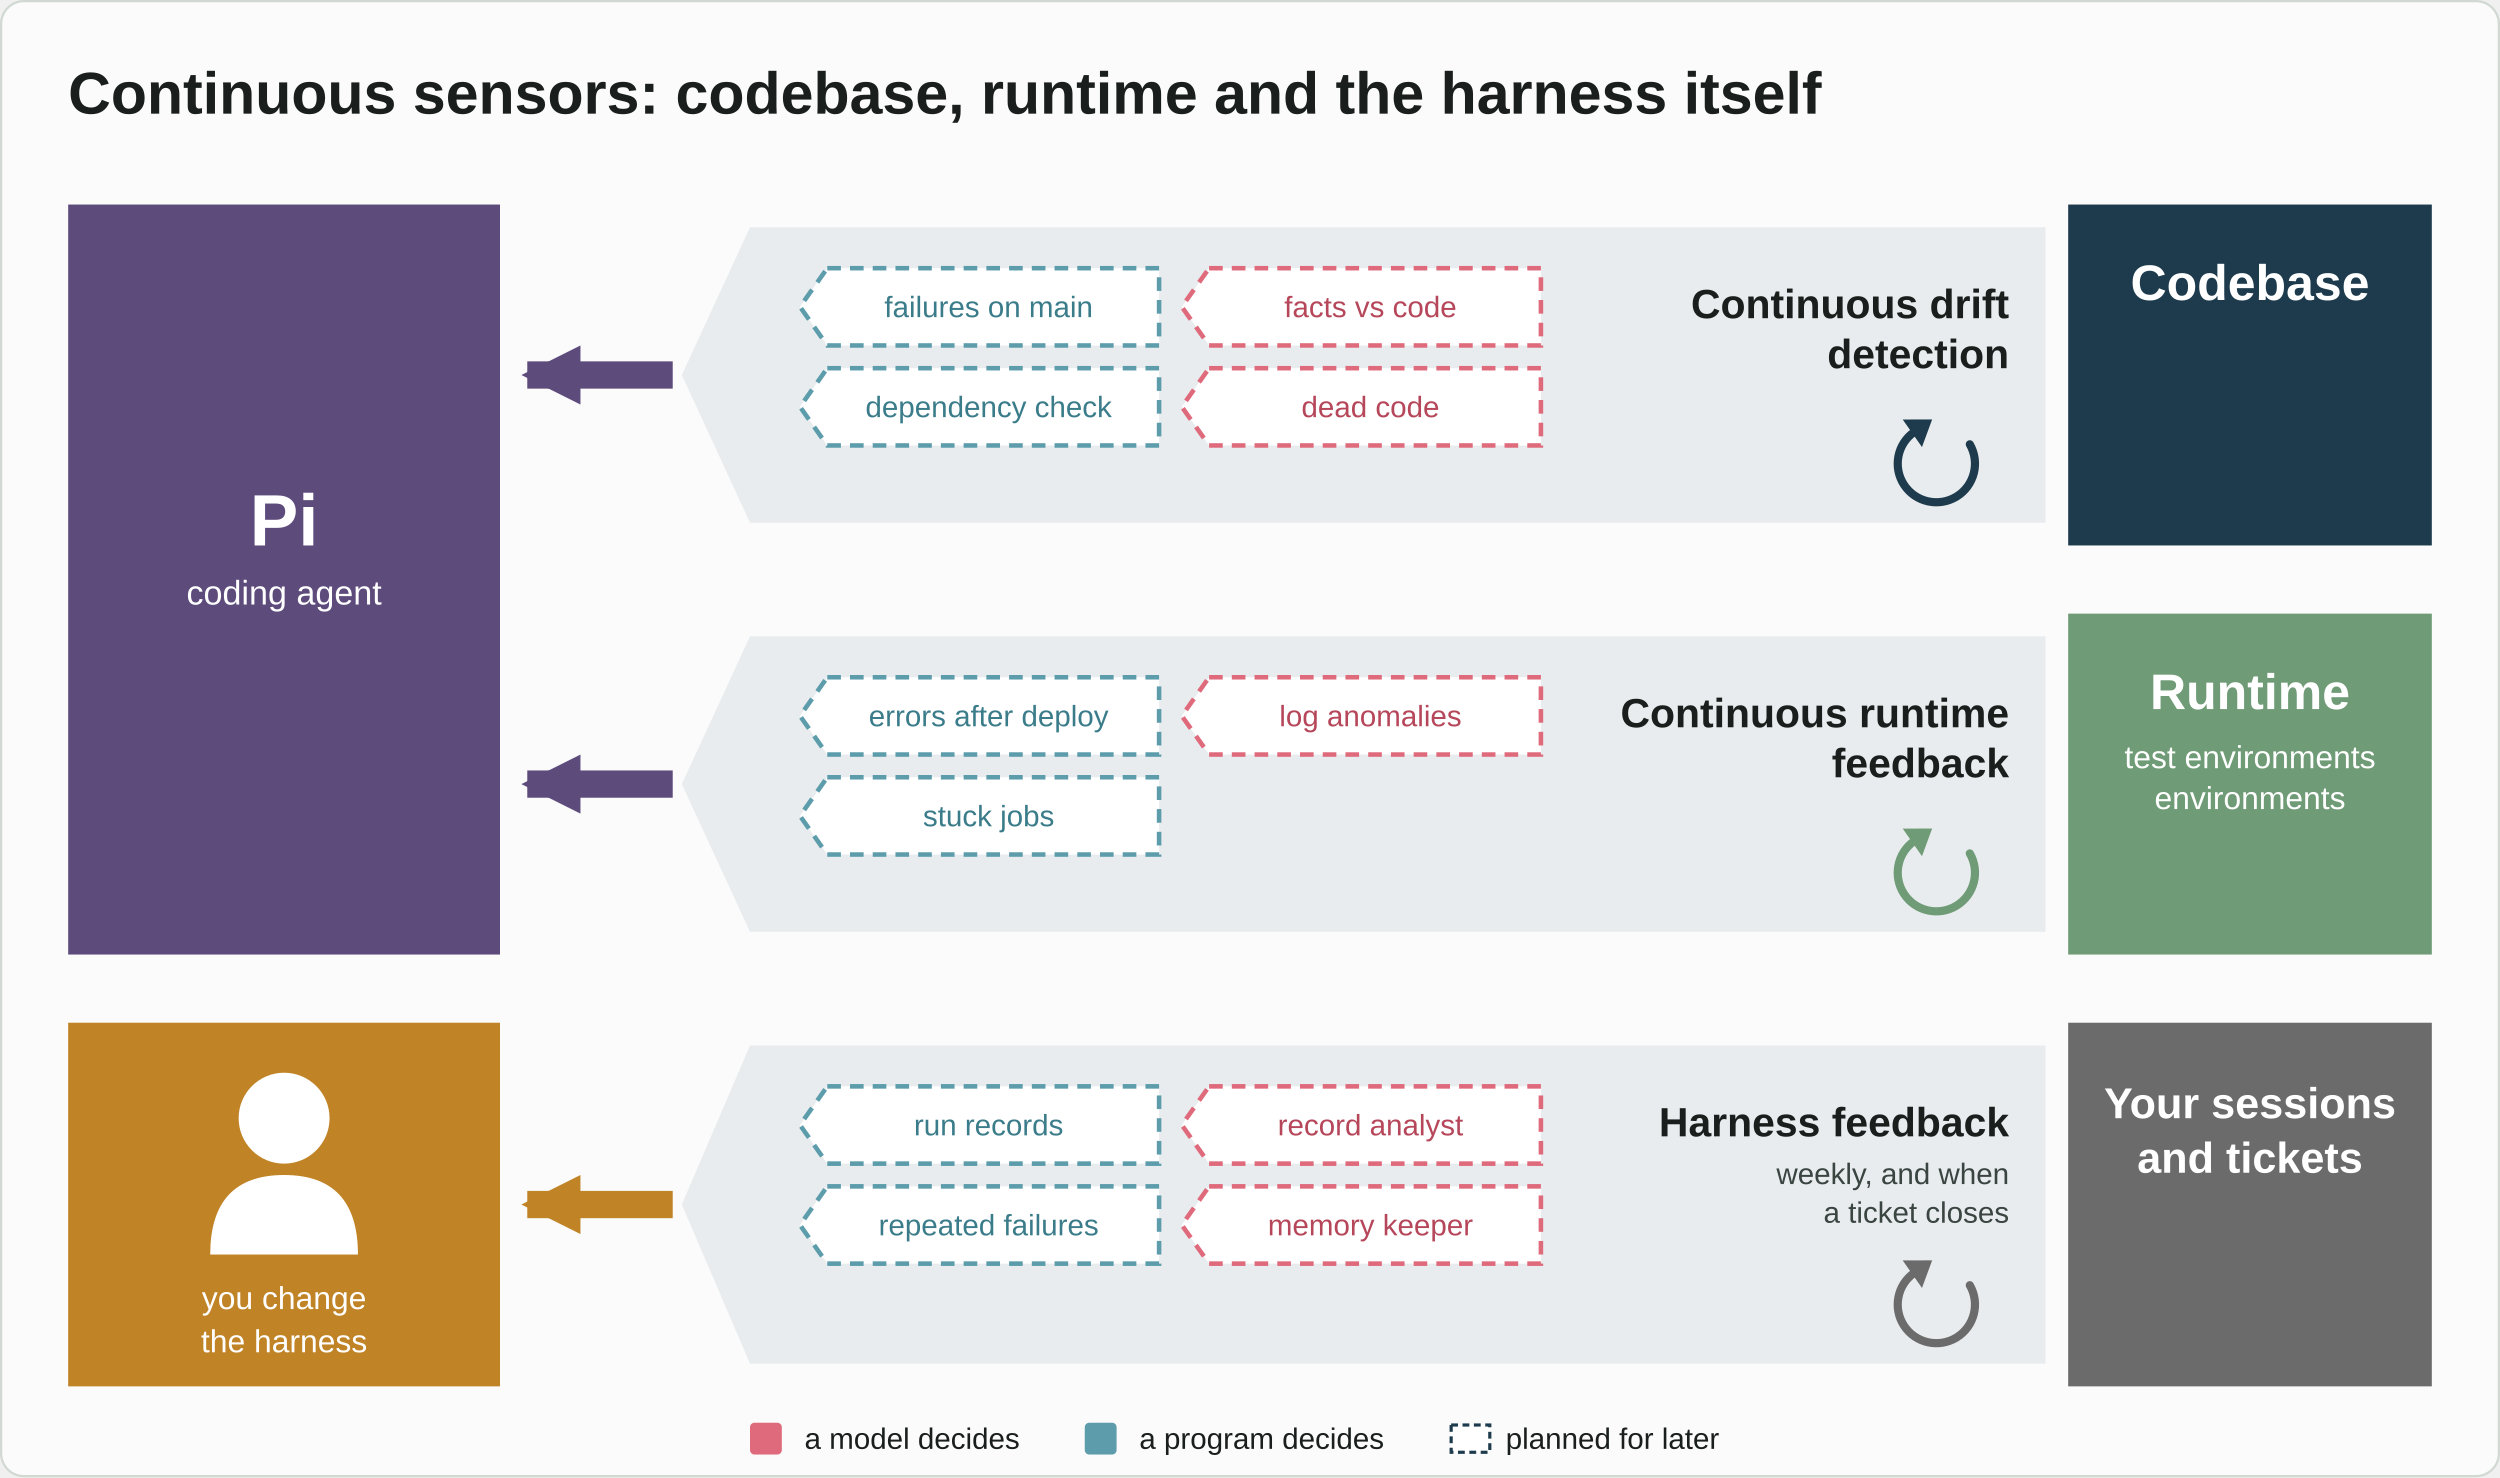
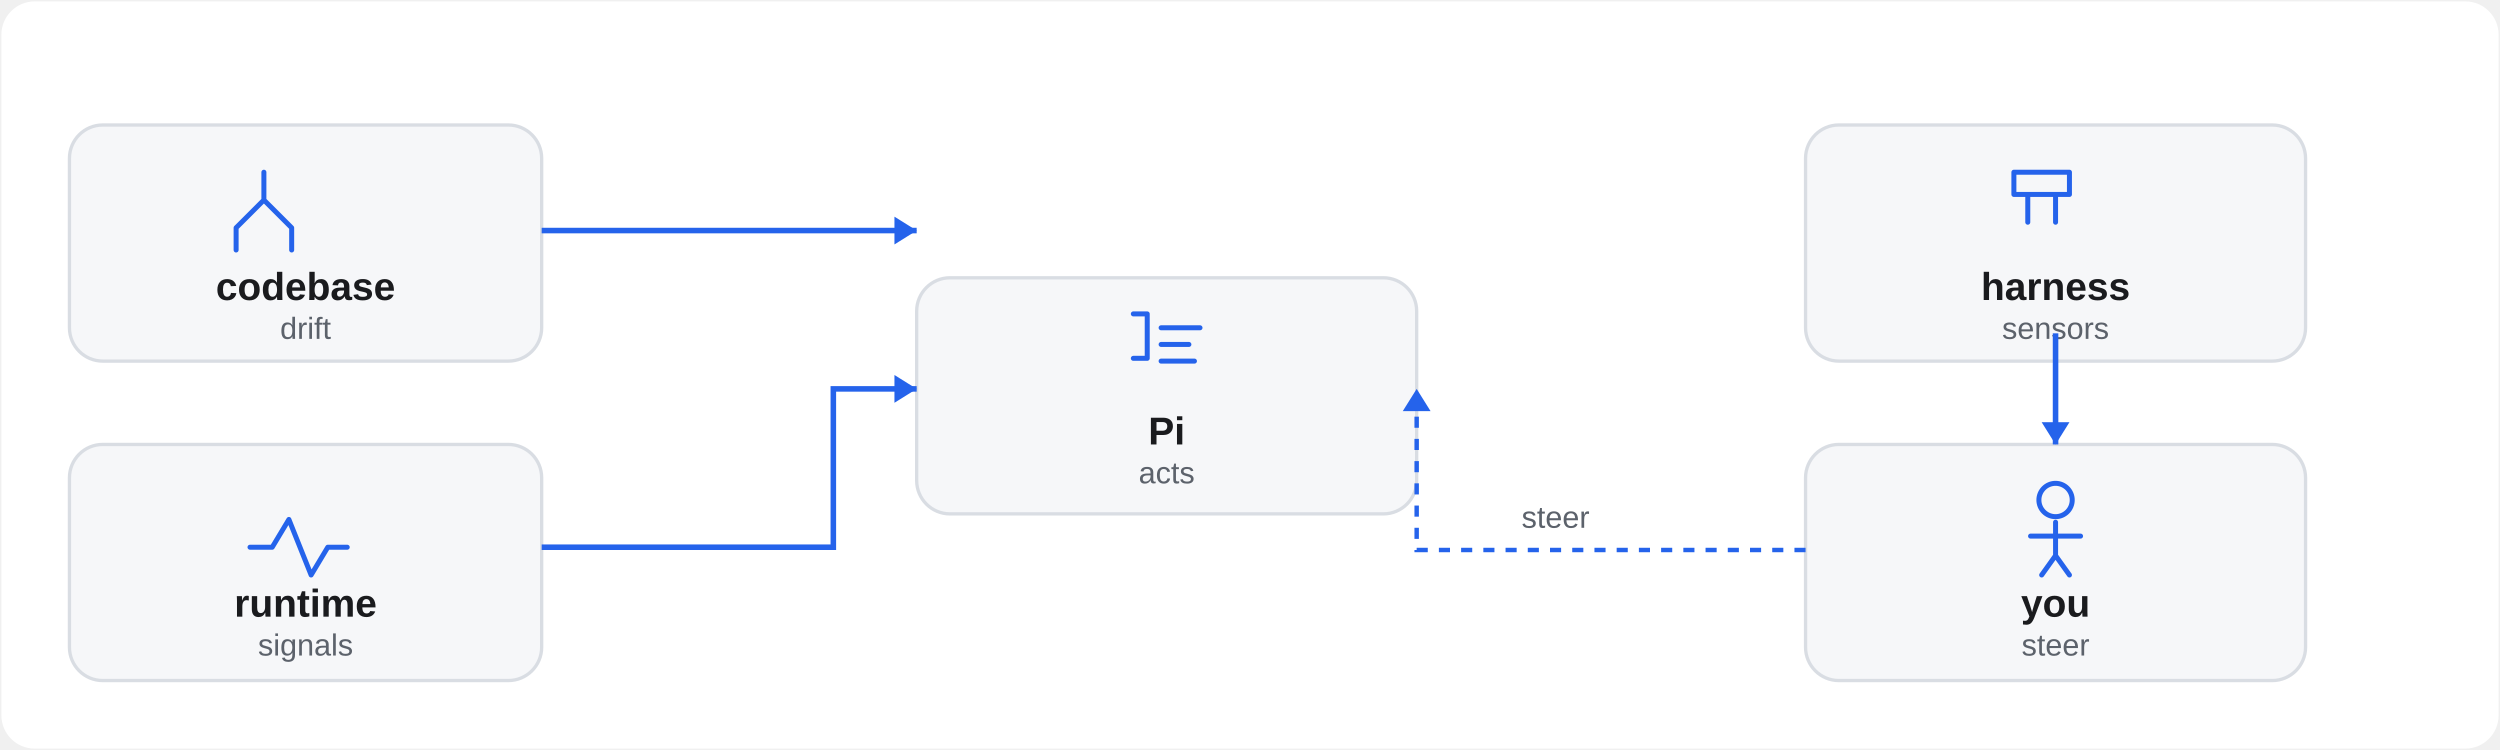
- <svg xmlns="http://www.w3.org/2000/svg" width="1100" height="650" viewBox="0 0 1100 650" role="img" aria-label="Continuous sensors outside any one change. Codebase drift sensors and runtime sensors feed the coding agent. Harness sensors, built from your sessions and tickets, feed you, because changes to the harness are yours to approve." font-family="IBM Plex Sans, Segoe UI, Arial, sans-serif">
-   <rect x="0.5" y="0.5" width="1099" height="649" rx="10" fill="#FAFBFA" stroke="#D2D9D3" />
-   <defs>
-     <marker id="harnessloop-head-5d4b7c-26" viewBox="0 0 10 10" refX="9" refY="5" markerUnits="userSpaceOnUse" markerWidth="26" markerHeight="26" orient="auto">
-       <path d="M0,0 L10,5 L0,10 z" fill="#5D4B7C" />
-     </marker>
-     <marker id="harnessloop-head-c08326-26" viewBox="0 0 10 10" refX="9" refY="5" markerUnits="userSpaceOnUse" markerWidth="26" markerHeight="26" orient="auto">
-       <path d="M0,0 L10,5 L0,10 z" fill="#C08326" />
-     </marker>
-   </defs>
-   <text x="30" y="50" font-size="26" fill="#1A1F1D" font-weight="700">Continuous sensors: codebase, runtime and the harness itself</text>
-   <rect x="30" y="90" width="190" height="330" fill="#5D4B7C" />
-   <text x="125" y="240" font-size="32" fill="#FFFFFF" font-weight="700" text-anchor="middle">Pi</text>
-   <text x="125" y="266" font-size="15" fill="#FFFFFF" text-anchor="middle">coding agent</text>
-   <rect x="30" y="450" width="190" height="160" fill="#C08326" />
-   <circle cx="125" cy="492" r="20" fill="#FFFFFF" />
-   <path d="M92.5 552 Q92.5 517 125 517 Q157.5 517 157.5 552 Z" fill="#FFFFFF" />
-   <text x="125" y="576" font-size="14" fill="#FFFFFF" text-anchor="middle">you change</text>
-   <text x="125" y="595" font-size="14" fill="#FFFFFF" text-anchor="middle">the harness</text>
-   <rect x="910" y="90" width="160" height="150" fill="#1D3B4D" />
-   <text x="990" y="132" font-size="22" fill="#FFFFFF" font-weight="700" text-anchor="middle">Codebase</text>
-   <rect x="910" y="270" width="160" height="150" fill="#6F9B76" />
-   <text x="990" y="312" font-size="22" fill="#FFFFFF" font-weight="700" text-anchor="middle">Runtime</text>
-   <text x="990" y="338" font-size="14" fill="#FFFFFF" text-anchor="middle">test environments</text>
-   <text x="990" y="356" font-size="14" fill="#FFFFFF" text-anchor="middle">environments</text>
-   <rect x="910" y="450" width="160" height="160" fill="#6B6B6B" />
-   <text x="990" y="492" font-size="19" fill="#FFFFFF" font-weight="700" text-anchor="middle">Your sessions</text>
-   <text x="990" y="516" font-size="19" fill="#FFFFFF" font-weight="700" text-anchor="middle">and tickets</text>
-   <polygon points="330,100 900,100 900,230 330,230 300,165" fill="#E8ECEE" />
-   <text x="884" y="140" font-size="18" fill="#1A1F1D" font-weight="700" text-anchor="end">Continuous drift</text>
-   <text x="884" y="162" font-size="18" fill="#1A1F1D" font-weight="700" text-anchor="end">detection</text>
-   <path d="M866.72 195.5 A17 17 0 1 1 842.25 190.07" fill="none" stroke="#1D3B4D" stroke-width="3.6" stroke-linecap="round" stroke-linejoin="round" />
-   <polygon points="850.15,184.55 845.67,196.71 837.19,184.59" fill="#1D3B4D" />
-   <polygon points="364,118 510,118 510,152 364,152 352,135" fill="#FFFFFF" stroke="#5C9CAB" stroke-width="2" stroke-dasharray="6 4" />
-   <text x="435" y="139.55" font-size="13" fill="#3B7C8A" text-anchor="middle">failures on main</text>
-   <polygon points="532,118 678,118 678,152 532,152 520,135" fill="#FFFFFF" stroke="#DF6A7C" stroke-width="2" stroke-dasharray="6 4" />
-   <text x="603" y="139.55" font-size="13" fill="#B6475A" text-anchor="middle">facts vs code</text>
-   <polygon points="364,162 510,162 510,196 364,196 352,179" fill="#FFFFFF" stroke="#5C9CAB" stroke-width="2" stroke-dasharray="6 4" />
-   <text x="435" y="183.55" font-size="13" fill="#3B7C8A" text-anchor="middle">dependency check</text>
-   <polygon points="532,162 678,162 678,196 532,196 520,179" fill="#FFFFFF" stroke="#DF6A7C" stroke-width="2" stroke-dasharray="6 4" />
-   <text x="603" y="183.55" font-size="13" fill="#B6475A" text-anchor="middle">dead code</text>
-   <polygon points="330,280 900,280 900,410 330,410 300,345" fill="#E8ECEE" />
-   <text x="884" y="320" font-size="18" fill="#1A1F1D" font-weight="700" text-anchor="end">Continuous runtime</text>
-   <text x="884" y="342" font-size="18" fill="#1A1F1D" font-weight="700" text-anchor="end">feedback</text>
-   <path d="M866.72 375.5 A17 17 0 1 1 842.25 370.07" fill="none" stroke="#6F9B76" stroke-width="3.6" stroke-linecap="round" stroke-linejoin="round" />
-   <polygon points="850.15,364.55 845.67,376.71 837.19,364.59" fill="#6F9B76" />
-   <polygon points="364,298 510,298 510,332 364,332 352,315" fill="#FFFFFF" stroke="#5C9CAB" stroke-width="2" stroke-dasharray="6 4" />
-   <text x="435" y="319.55" font-size="13" fill="#3B7C8A" text-anchor="middle">errors after deploy</text>
-   <polygon points="532,298 678,298 678,332 532,332 520,315" fill="#FFFFFF" stroke="#DF6A7C" stroke-width="2" stroke-dasharray="6 4" />
-   <text x="603" y="319.55" font-size="13" fill="#B6475A" text-anchor="middle">log anomalies</text>
-   <polygon points="364,342 510,342 510,376 364,376 352,359" fill="#FFFFFF" stroke="#5C9CAB" stroke-width="2" stroke-dasharray="6 4" />
-   <text x="435" y="363.55" font-size="13" fill="#3B7C8A" text-anchor="middle">stuck jobs</text>
-   <polygon points="330,460 900,460 900,600 330,600 300,530" fill="#E8ECEE" />
-   <text x="884" y="500" font-size="18" fill="#1A1F1D" font-weight="700" text-anchor="end">Harness feedback</text>
-   <text x="884" y="521" font-size="13" fill="#3A4440" text-anchor="end">weekly, and when</text>
-   <text x="884" y="538" font-size="13" fill="#3A4440" text-anchor="end">a ticket closes</text>
-   <path d="M866.72 565.5 A17 17 0 1 1 842.25 560.07" fill="none" stroke="#6B6B6B" stroke-width="3.6" stroke-linecap="round" stroke-linejoin="round" />
-   <polygon points="850.15,554.55 845.67,566.71 837.19,554.59" fill="#6B6B6B" />
-   <polygon points="364,478 510,478 510,512 364,512 352,495" fill="#FFFFFF" stroke="#5C9CAB" stroke-width="2" stroke-dasharray="6 4" />
-   <text x="435" y="499.55" font-size="13" fill="#3B7C8A" text-anchor="middle">run records</text>
-   <polygon points="532,478 678,478 678,512 532,512 520,495" fill="#FFFFFF" stroke="#DF6A7C" stroke-width="2" stroke-dasharray="6 4" />
-   <text x="603" y="499.55" font-size="13" fill="#B6475A" text-anchor="middle">record analyst</text>
-   <polygon points="364,522 510,522 510,556 364,556 352,539" fill="#FFFFFF" stroke="#5C9CAB" stroke-width="2" stroke-dasharray="6 4" />
-   <text x="435" y="543.55" font-size="13" fill="#3B7C8A" text-anchor="middle">repeated failures</text>
-   <polygon points="532,522 678,522 678,556 532,556 520,539" fill="#FFFFFF" stroke="#DF6A7C" stroke-width="2" stroke-dasharray="6 4" />
-   <text x="603" y="543.55" font-size="13" fill="#B6475A" text-anchor="middle">memory keeper</text>
-   <line x1="296" y1="165" x2="232" y2="165" stroke="#5D4B7C" stroke-width="12" marker-end="url(#harnessloop-head-5d4b7c-26)" />
-   <line x1="296" y1="345" x2="232" y2="345" stroke="#5D4B7C" stroke-width="12" marker-end="url(#harnessloop-head-5d4b7c-26)" />
-   <line x1="296" y1="530" x2="232" y2="530" stroke="#C08326" stroke-width="12" marker-end="url(#harnessloop-head-c08326-26)" />
-   <rect x="330" y="626" width="14" height="14" rx="2" fill="#DF6A7C" />
-   <text x="354" y="637.5" font-size="13" fill="#1A1F1D">a model decides</text>
-   <rect x="477.3" y="626" width="14" height="14" rx="2" fill="#5C9CAB" />
-   <text x="501.3" y="637.5" font-size="13" fill="#1A1F1D">a program decides</text>
-   <rect x="638.51" y="627" width="17" height="12" fill="#FFFFFF" stroke="#1D3B4D" stroke-width="1.4" stroke-dasharray="3 2" />
-   <text x="662.51" y="637.5" font-size="13" fill="#1A1F1D">planned for later</text>
+ <svg xmlns="http://www.w3.org/2000/svg" width="900" height="270" viewBox="0 0 900 270" role="img" aria-label="Codebase drift and runtime sensors feed Pi; harness sensors built from sessions and tickets feed you; you steer Pi. It is a map of two feedback channels, not one sequence." font-family="IBM Plex Sans, Segoe UI, Arial, sans-serif">
+   <style>
+     .bg{fill:#fff}.node{fill:#f6f7f9;stroke:#d9dde3;stroke-width:1.2}.label{fill:#1a1b1e;font-size:14px;font-weight:700}
+     .sub{fill:#5c626b;font-size:11px}.accent{fill:none;stroke:#2563eb;stroke-width:1.8;stroke-linecap:round;stroke-linejoin:round}
+     .path{fill:none;stroke:#2563eb;stroke-width:2}.arrowhead{fill:#2563eb}.dash{fill:none;stroke:#2563eb;stroke-width:1.6;stroke-dasharray:4 4}
+     @media (prefers-color-scheme: dark){
+       .bg{fill:#111113}.node{fill:#18181b;stroke:#2c2c31}.label{fill:#e7e7ea}.sub{fill:#9a9aa2}
+       .accent{stroke:#7aa2f7}.path{stroke:#7aa2f7}.arrowhead{fill:#7aa2f7}.dash{stroke:#7aa2f7}
+     }
+   </style>
+   <rect class="bg" x="0.5" y="0.5" width="899" height="269" rx="12" />
+   <rect class="node" x="25" y="45" width="170" height="85" rx="12" />
+   <path class="accent" d="M95 62 v10 M95 72 l-10 10 M95 72 l10 10 M85 82 v8 M105 82 v8" />
+   <text class="label" x="110" y="108" text-anchor="middle">codebase</text>
+   <text class="sub" x="110" y="122" text-anchor="middle">drift</text>
+   <rect class="node" x="25" y="160" width="170" height="85" rx="12" />
+   <path class="accent" d="M90 197 h8 l6 -10 8 20 6 -10 h7" />
+   <text class="label" x="110" y="222" text-anchor="middle">runtime</text>
+   <text class="sub" x="110" y="236" text-anchor="middle">signals</text>
+   <rect class="node" x="330" y="100" width="180" height="85" rx="12" />
+   <path class="accent" d="M408 113 h5 v16 h-5 M418 118 h14 M418 124 h10 M418 130 h12" />
+   <text class="label" x="420" y="160" text-anchor="middle">Pi</text>
+   <text class="sub" x="420" y="174" text-anchor="middle">acts</text>
+   <rect class="node" x="650" y="45" width="180" height="85" rx="12" />
+   <path class="accent" d="M725 62 h20 v8 h-20 z M730 70 v10 M740 70 v10" />
+   <text class="label" x="740" y="108" text-anchor="middle">harness</text>
+   <text class="sub" x="740" y="122" text-anchor="middle">sensors</text>
+   <rect class="node" x="650" y="160" width="180" height="85" rx="12" />
+   <circle class="accent" cx="740" cy="180" r="6" />
+   <path class="accent" d="M740 188 v12 M731 193 h18 M740 200 l-5 7 M740 200 l5 7" />
+   <text class="label" x="740" y="222" text-anchor="middle">you</text>
+   <text class="sub" x="740" y="236" text-anchor="middle">steer</text>
+   <path class="path" d="M195 83 H330" />
+   <path id="harnessloop-c1-arrow-1" class="arrowhead" d="M322 78 L330 83 L322 88 z" />
+   <path class="path" d="M195 197 H300 V140 H330" />
+   <path id="harnessloop-c1-arrow-2" class="arrowhead" d="M322 135 L330 140 L322 145 z" />
+   <path class="path" d="M740 120 V160" />
+   <path id="harnessloop-c1-arrow-3" class="arrowhead" d="M735 152 L740 160 L745 152 z" />
+   <path class="dash" d="M650 198 H510 V140" />
+   <path id="harnessloop-c1-arrow-4" class="arrowhead" d="M505 148 L510 140 L515 148 z" />
+   <text class="sub" x="560" y="190" text-anchor="middle">steer</text>
</svg>
